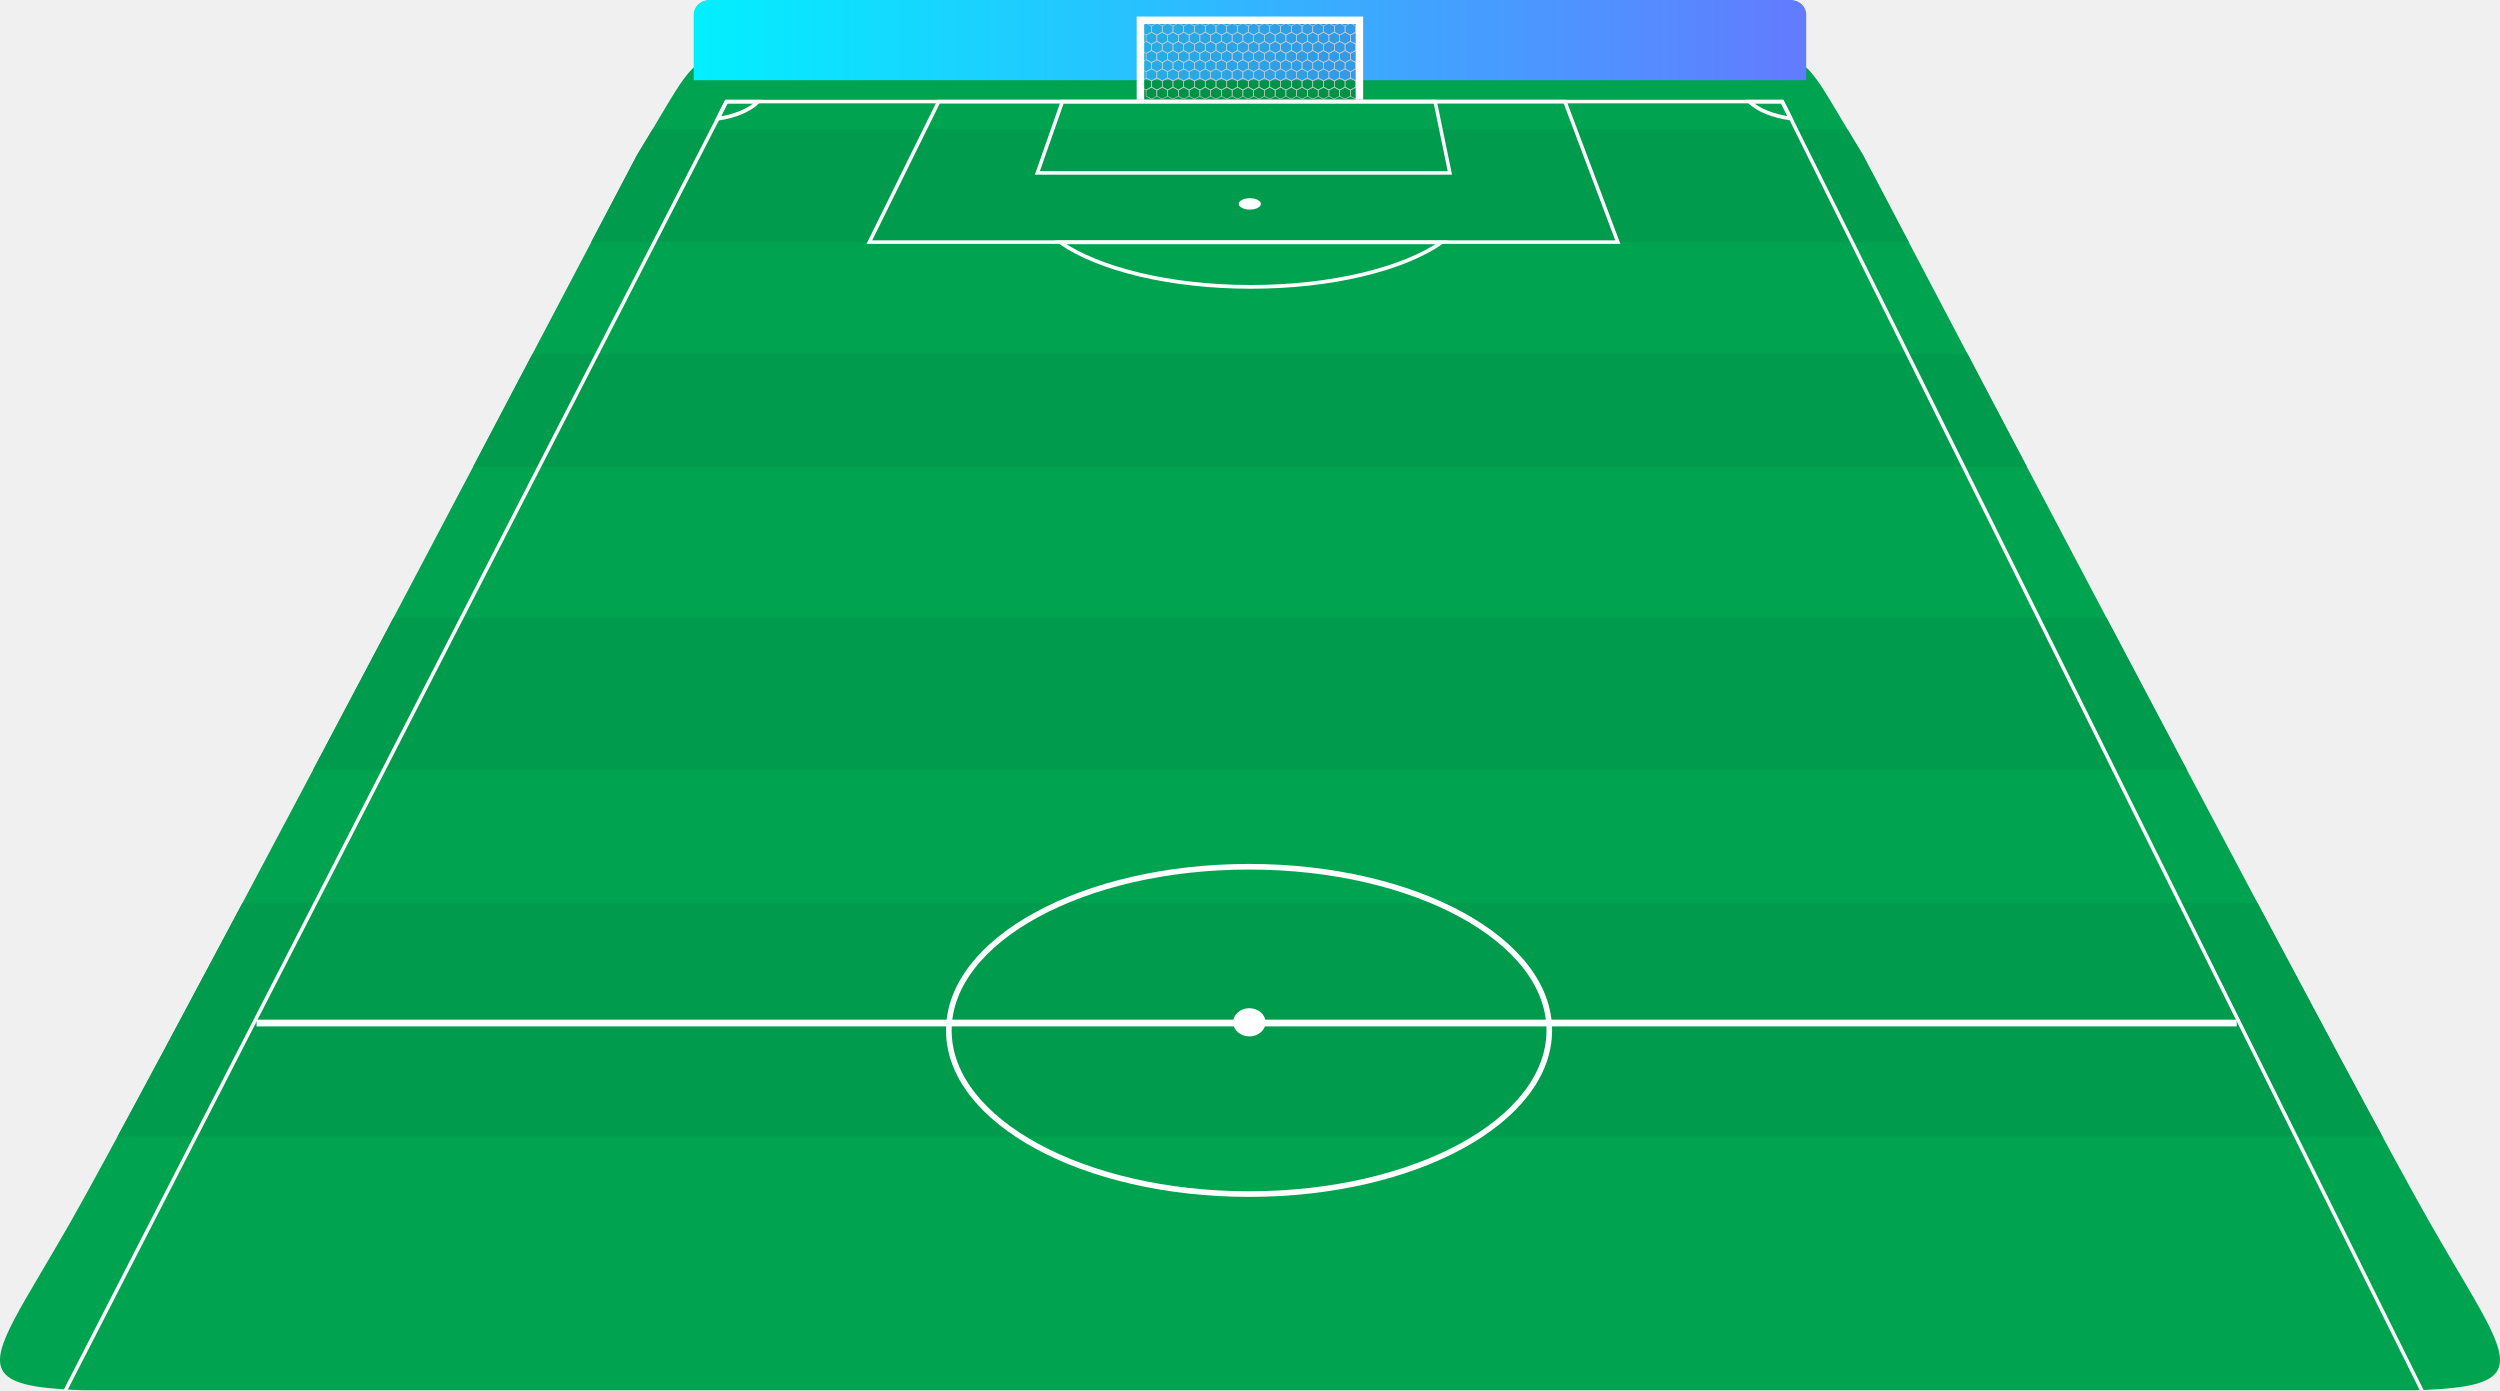
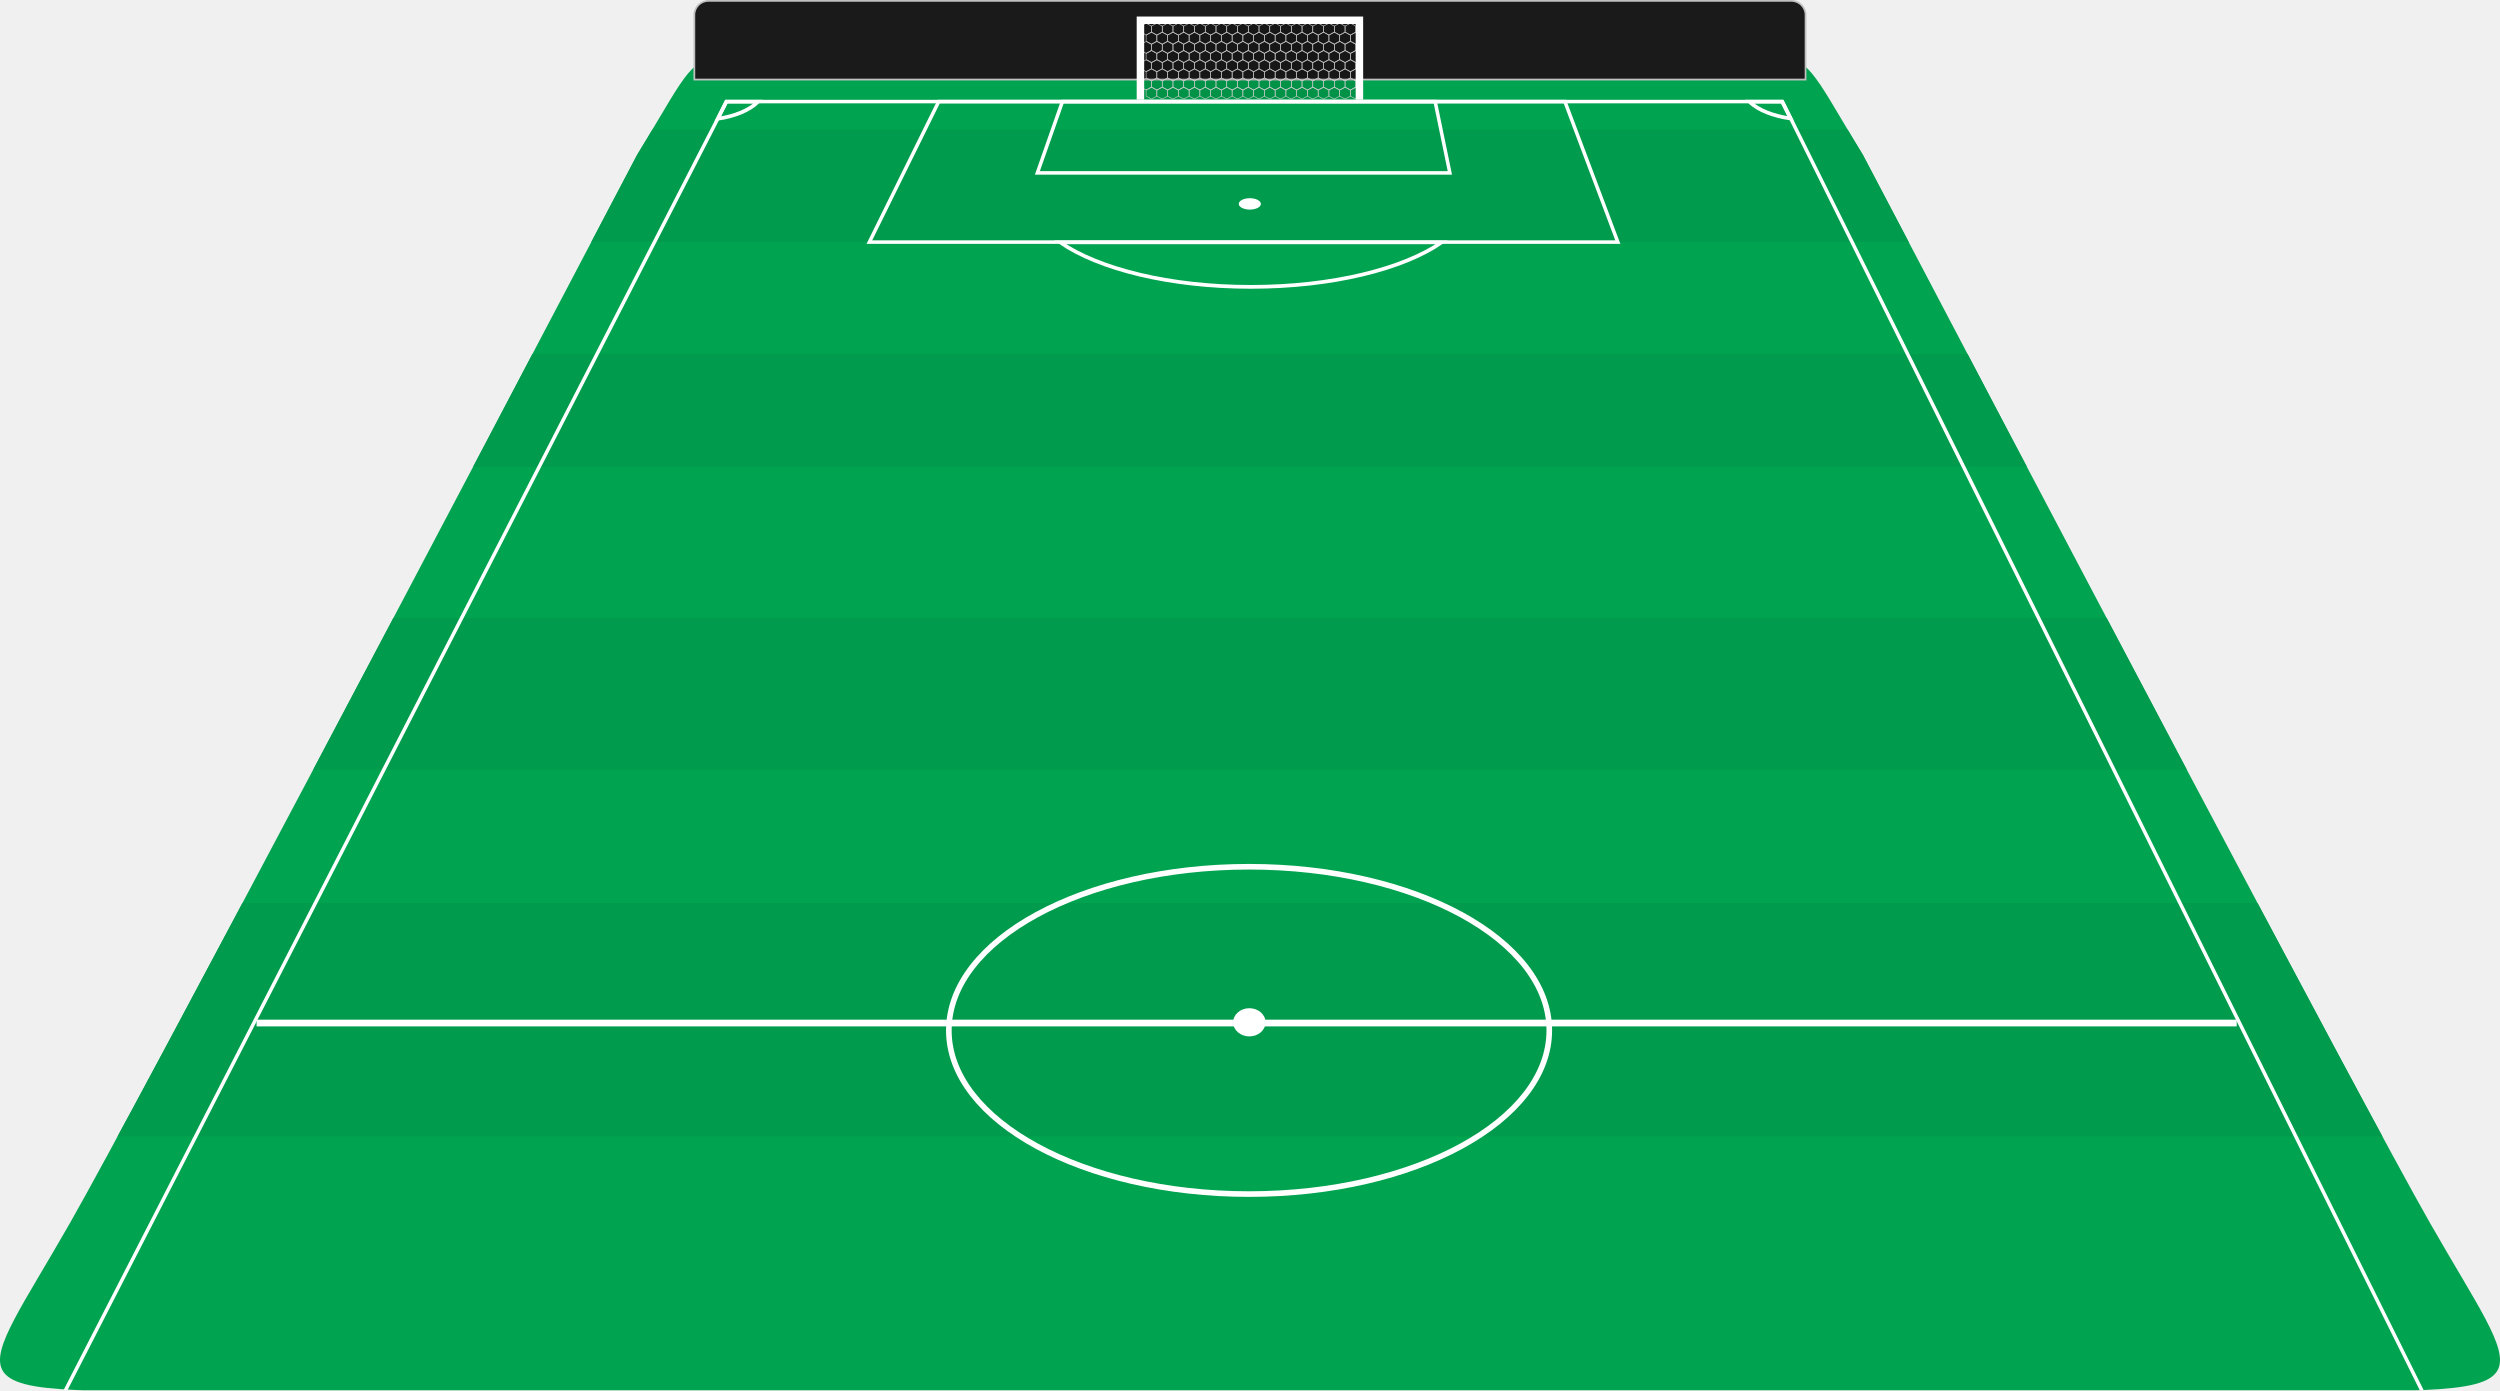
<svg xmlns="http://www.w3.org/2000/svg" width="1417" height="788" viewBox="0 0 1417 788" fill="none">
  <g clip-path="url(#a)">
    <path fill-rule="evenodd" clip-rule="evenodd" d="M1.191 776.316c-6.055-12.127 11.656-36.12 38.538-83.225 38.277-67.072 230.189-431.45 321.361-605.255 4.764-7.784 8.758-14.511 12.209-20.323 19.337-32.567 21.603-36.385 46.655-36.385h288.545v757.003c-90.442.045-182.478 0-268.256-.043-107.901-.053-205.899-.101-278.364.043-108.937 0-153.164 3.255-160.688-11.815m1253.929 11.815c108.94 0 153.16 3.255 160.69-11.815 6.05-12.127-11.66-36.12-38.54-83.225-38.28-67.072-230.19-431.45-321.36-605.255-4.77-7.784-8.76-14.511-12.21-20.323-19.34-32.567-21.6-36.385-46.656-36.385H708.499v757.003c90.442.045 182.478 0 268.256-.043 107.905-.053 205.895-.101 278.365.043" fill="#00A34F" />
    <mask id="b" style="mask-type:alpha" maskUnits="userSpaceOnUse" x="0" y="31" width="1417" height="758">
      <path fill-rule="evenodd" clip-rule="evenodd" d="M1.191 776.316c-6.055-12.127 11.656-36.12 38.538-83.225 38.277-67.072 230.189-431.45 321.361-605.255 4.764-7.784 8.758-14.511 12.209-20.323 19.337-32.567 21.603-36.385 46.655-36.385h288.545v757.003c-90.442.045-182.478 0-268.256-.043-107.901-.053-205.899-.101-278.364.043-108.937 0-153.164 3.255-160.688-11.815m1253.929 11.815c108.94 0 153.16 3.255 160.69-11.815 6.05-12.127-11.66-36.12-38.54-83.225-38.28-67.072-230.19-431.45-321.36-605.255-4.77-7.784-8.76-14.511-12.21-20.323-19.34-32.567-21.6-36.385-46.656-36.385H708.499v757.003c90.442.045 182.478 0 268.256-.043 107.905-.053 205.895-.101 278.365.043" fill="#00A34F" />
    </mask>
    <g mask="url(#b)" fill="#009B4C">
      <path d="M-8.5 512h1404v132H-8.5z" />
      <path d="M-8.5 512h1404v132H-8.5zm109.49-161.743h1185.33v85.878H100.99z" />
      <path d="M100.99 350.257h1185.33v85.878H100.99zm0-149.492h1185.33v63.614H100.99z" />
      <path d="M100.99 200.765h1185.33v63.614H100.99zm0-127.228h1185.33v63.614H100.99z" />
      <path d="M100.99 73.537h1185.33v63.614H100.99z" />
    </g>
    <path d="M600.887 137.365c21.885 15.105 62.124 25.231 108.143 25.231s86.258-10.126 108.143-25.231z" stroke="#fff" stroke-width="2.12" />
    <path d="M1267.78 577.942H145.428v3.827H1267.78z" fill="#fff" />
    <path d="M708.133 587.438c5.068 0 9.177-3.579 9.177-7.994s-4.109-7.994-9.177-7.994-9.176 3.579-9.176 7.994 4.108 7.994 9.176 7.994" fill="#fff" />
    <path d="M707.969 676.806c93.981 0 170.167-41.534 170.167-92.77s-76.186-92.769-170.167-92.769-170.166 41.534-170.166 92.769 76.186 92.77 170.166 92.77Z" stroke="#fff" stroke-width="3.181" />
    <path d="M708.408 118.797c3.462 0 6.268-1.447 6.268-3.23 0-1.784-2.806-3.231-6.268-3.231-3.463 0-6.269 1.447-6.269 3.231s2.806 3.23 6.269 3.23" fill="#fff" />
    <path d="m492.763 137.211 39.302-79.637h354.922l29.994 79.637z" stroke="#fff" stroke-width="2" />
    <path d="m587.986 97.983 14.207-40.41h211.248l8.337 40.41z" stroke="#fff" stroke-width="2" />
    <path d="m32.653 796.673 379.152-739.1h598.435l366.71 739.1z" stroke="#fff" stroke-width="2" />
    <path d="M406.865 67.302c9.691-1.416 17.874-4.775 22.866-9.668h-18.095zm608.045-.126c-9.7-1.416-18.338-4.649-23.329-9.542h18.549z" stroke="#fff" stroke-width="2.12" />
    <mask id="d" style="mask-type:alpha" maskUnits="userSpaceOnUse" x="393" y="0" width="631" height="46">
      <path d="M393.051 8.482A8.48 8.48 0 0 1 401.533 0H1015.4c4.69 0 8.49 3.797 8.49 8.482V45.59H393.051z" fill="url(#c)" />
    </mask>
    <g mask="url(#d)">
-       <path d="M393.051 8.482A8.48 8.48 0 0 1 401.533 0H1015.4c4.69 0 8.49 3.797 8.49 8.482V45.59H393.051z" fill="url(#e)" />
+       <path d="M393.051 8.482A8.48 8.48 0 0 1 401.533 0H1015.4c4.69 0 8.49 3.797 8.49 8.482V45.59H393.051z" fill="#1a1a1a" stroke="#C0C0C0" stroke-width="2" />
    </g>
    <g clip-path="url(#f)" fill="#37003C">
      <path d="M459.424 11.239c1.027.47 1.686 1.066 1.807 1.156a82 82 0 0 1-.374-2.34c.599.418 1.989 1.383 2.446 1.697.186-.575.831-2.453.831-2.453s1.166 1.89 1.365 2.198c.244-.255 1.638-1.807 1.999-2.2.061.893.143 2.171.163 2.363.071-.095.605-.844 1.5-1.535-.388.765-.573 1.82-.656 2.669a10.3 10.3 0 0 0-2.766-.379 10.2 10.2 0 0 0-5.056 1.334c-.271-.818-.696-1.837-1.259-2.51m14.07 16.122-.81-.898c-.232 2.427-1.418 4.486-3.598 5.922l-.332-1.309c-1.851 1.34-5.027 2.207-7.754.663.338-1.73.638-3.483-.007-5.582-1.51 2.341-2.848 3.258-2.848 3.258-1.02-1.714-.928-5.157-.624-6.17l-1.699.527c0-1.157.833-3.611 2.037-4.989l-1.062-.17a10 10 0 0 1 3.113-3.702h.002c-.396.626-.401 2.168.758 2.755-.493-.863-.552-1.93-.039-2.483.515-.556 1.379-.365 1.931.067-.164-.482-.645-1.088-1.366-1.13h-.001a9.9 9.9 0 0 1 5.451-1.055c.476.191 1.175.862 1.5 1.28 0 0 .023-.493-.25-1.087 1.772.431 2.616 1.153 2.97 1.503.073.765.302 1.225.605 1.954-.574-.644-2.016-1.681-2.704-1.93 0 0-.057.664-.293.984-1.371-.99-2.044-1.239-2.044-1.239-1.506.215-2.473.797-2.998 1.253l.457.39c-.907.28-1.496 1.06-1.496 1.06.006.014.81.13.81.13s-.082.945 1.101 1.538c1.012.507 2.469-.122 3.841.428-.903-1.042-1.525-1.508-1.525-1.508s-.359-.075-.611-.073c-.315.002-.784.065-1.3-.136a5 5 0 0 1-.757-.407s.633-.651 1.557-.795c0 0 .834.235 1.495.724.44-.428.898-.415.898-.415s-.454.425-.317.94c.661.589 1.377 1.433 1.377 1.433.73-.401 2.315-.31 2.641.07-.412-.536-1.008-.983-1.468-1.366-.056-.2-.558-.901-.643-.966 0 0 .478.148.904.53a1.16 1.16 0 0 1 .664-.43c.322.27.378.683.369.753-.145.172-.286.243-.286.243l.772.837.077-.6c1.779 2.544 2.75 5.49 1.501 9.198zm-3.357-5.482-.002-1.315s-.586-.19-1.214-.676c-1.258.19-2.783 1.458-2.783 1.458s.516.979 1.078 2.034c.992.137 2.45-1.114 2.921-1.501m1.266 2.386s-.101-.544-.531-1.053l-.982.024s-1.325 1.14-2.133 1.166c0 0 .445.83.669 1.262.446-.096 1.228-.448 1.543-.815 0 0 .208.673.168 1.466.442-.258 1.053-.953 1.266-2.05m.404-4.324a6.4 6.4 0 0 1-.916.649l.004 1.32c.356.396.706.724.967 1.321.496-.893.402-2.21-.055-3.29" fill="#37003C" />
    </g>
    <path opacity=".102" d="M645.387 11.375v44.453h126.058l-1.026-44.454z" fill="#000" />
    <path d="m649.605 13.323 2.887 1.578v3.156l-2.887 1.578-2.888-1.578V14.9zm0-.386-3.209 1.771v3.542l3.209 1.771 3.208-1.77v-3.543z" fill="#CECECE" />
    <path d="m655.702 13.323 2.888 1.578v3.156l-2.888 1.578-2.887-1.578V14.9zm0-.386-3.208 1.771v3.542l3.208 1.771 3.209-1.77v-3.543z" fill="#CECECE" />
    <path d="m661.796 13.323 2.888 1.578v3.156l-2.888 1.578-2.887-1.578V14.9zm0-.386-3.208 1.771v3.542l3.208 1.771 3.208-1.77v-3.543z" fill="#CECECE" />
    <path d="m667.892 13.323 2.887 1.578v3.156l-2.887 1.578-2.888-1.578V14.9zm0-.386-3.208 1.771v3.542l3.208 1.771 3.208-1.77v-3.543z" fill="#CECECE" />
    <path d="m673.989 13.323 2.888 1.578v3.156l-2.888 1.578-2.887-1.578V14.9zm0-.386-3.208 1.771v3.542l3.208 1.771 3.209-1.77v-3.543z" fill="#CECECE" />
    <path d="m680.083 13.323 2.888 1.578v3.156l-2.888 1.578-2.887-1.578V14.9zm0-.386-3.208 1.771v3.542l3.208 1.771 3.208-1.77v-3.543z" fill="#CECECE" />
    <path d="m686.179 13.323 2.887 1.578v3.156l-2.887 1.578-2.887-1.578V14.9zm0-.386-3.208 1.771v3.542l3.208 1.771 3.208-1.77v-3.543z" fill="#CECECE" />
    <path d="m692.277 13.323 2.887 1.578v3.156l-2.887 1.578-2.888-1.578V14.9zm0-.386-3.209 1.771v3.542l3.209 1.771 3.208-1.77v-3.543z" fill="#CECECE" />
    <path d="m698.372 13.323 2.888 1.578v3.156l-2.888 1.578-2.887-1.578V14.9zm0-.386-3.208 1.771v3.542l3.208 1.771 3.208-1.77v-3.543z" fill="#CECECE" />
    <path d="m704.466 13.323 2.887 1.578v3.156l-2.887 1.578-2.887-1.578V14.9zm0-.386-3.208 1.771v3.542l3.208 1.771 3.208-1.77v-3.543z" fill="#CECECE" />
    <path d="m710.562 13.323 2.887 1.578v3.156l-2.887 1.578-2.888-1.578V14.9zm0-.386-3.208 1.771v3.542l3.208 1.771 3.208-1.77v-3.543z" fill="#CECECE" />
    <path d="m716.657 13.323 2.888 1.578v3.156l-2.888 1.578-2.887-1.578V14.9zm0-.386-3.208 1.771v3.542l3.208 1.771 3.209-1.77v-3.543z" fill="#CECECE" />
    <path d="m722.753 13.323 2.888 1.578v3.156l-2.888 1.578-2.887-1.578V14.9zm0-.386-3.208 1.771v3.542l3.208 1.771 3.208-1.77v-3.543z" fill="#CECECE" />
    <path d="m728.849 13.323 2.887 1.578v3.156l-2.887 1.578-2.888-1.578V14.9zm0-.386-3.208 1.771v3.542l3.208 1.771 3.208-1.77v-3.543z" fill="#CECECE" />
    <path d="m734.945 13.323 2.887 1.578v3.156l-2.887 1.578-2.888-1.578V14.9zm0-.386-3.209 1.771v3.542l3.209 1.771 3.208-1.77v-3.543z" fill="#CECECE" />
    <path d="m741.04 13.323 2.888 1.578v3.156l-2.888 1.578-2.887-1.578V14.9zm0-.386-3.208 1.771v3.542l3.208 1.771 3.208-1.77v-3.543z" fill="#CECECE" />
    <path d="m747.136 13.323 2.887 1.578v3.156l-2.887 1.578-2.887-1.578V14.9zm0-.386-3.208 1.771v3.542l3.208 1.771 3.208-1.77v-3.543z" fill="#CECECE" />
    <path d="m753.231 13.323 2.887 1.578v3.156l-2.887 1.578-2.888-1.578V14.9zm0-.386-3.209 1.771v3.542l3.209 1.771 3.208-1.77v-3.543z" fill="#CECECE" />
    <path d="m759.326 13.323 2.888 1.578v3.156l-2.888 1.578-2.887-1.578V14.9zm0-.386-3.208 1.771v3.542l3.208 1.771 3.209-1.77v-3.543z" fill="#CECECE" />
    <path d="m765.423 13.323 2.887 1.578v3.156l-2.887 1.578-2.887-1.578V14.9zm0-.386-3.208 1.771v3.542l3.208 1.771 3.208-1.77v-3.543zm-112.769 5.539 2.887 1.578v3.155l-2.887 1.578-2.888-1.578v-3.155zm0-.354-3.209 1.77v3.543l3.209 1.77 3.208-1.77v-3.542z" fill="#CECECE" />
    <path d="m658.749 18.476 2.888 1.578v3.155l-2.888 1.578-2.887-1.578v-3.155zm0-.354-3.208 1.77v3.543l3.208 1.77 3.208-1.77v-3.542z" fill="#CECECE" />
    <path d="m664.845 18.476 2.887 1.578v3.155l-2.887 1.578-2.887-1.578v-3.155zm0-.354-3.208 1.77v3.543l3.208 1.77 3.208-1.77v-3.542z" fill="#CECECE" />
    <path d="m670.941 18.476 2.887 1.578v3.155l-2.887 1.578-2.888-1.578v-3.155zm0-.354-3.209 1.77v3.543l3.209 1.77 3.208-1.77v-3.542z" fill="#CECECE" />
    <path d="m677.036 18.476 2.888 1.578v3.155l-2.888 1.578-2.887-1.578v-3.155zm0-.354-3.208 1.77v3.543l3.208 1.77 3.209-1.77v-3.542z" fill="#CECECE" />
    <path d="m683.13 18.476 2.887 1.578v3.155l-2.887 1.578-2.887-1.578v-3.155zm0-.354-3.208 1.77v3.543l3.208 1.77 3.208-1.77v-3.542z" fill="#CECECE" />
    <path d="m689.228 18.476 2.887 1.578v3.155l-2.887 1.578-2.888-1.578v-3.155zm0-.354-3.208 1.77v3.543l3.208 1.77 3.208-1.77v-3.542z" fill="#CECECE" />
    <path d="m695.323 18.476 2.888 1.578v3.155l-2.888 1.578-2.887-1.578v-3.155zm0-.354-3.208 1.77v3.543l3.208 1.77 3.209-1.77v-3.542z" fill="#CECECE" />
    <path d="m701.419 18.476 2.888 1.578v3.155l-2.888 1.578-2.887-1.578v-3.155zm0-.354-3.208 1.77v3.543l3.208 1.77 3.208-1.77v-3.542z" fill="#CECECE" />
    <path d="m707.515 18.476 2.887 1.578v3.155l-2.887 1.578-2.888-1.578v-3.155zm0-.354-3.208 1.77v3.543l3.208 1.77 3.208-1.77v-3.542z" fill="#CECECE" />
    <path d="m713.611 18.476 2.887 1.578v3.155l-2.887 1.578-2.888-1.578v-3.155zm0-.354-3.209 1.77v3.543l3.209 1.77 3.208-1.77v-3.542z" fill="#CECECE" />
    <path d="m719.706 18.476 2.888 1.578v3.155l-2.888 1.578-2.887-1.578v-3.155zm0-.354-3.208 1.77v3.543l3.208 1.77 3.208-1.77v-3.542z" fill="#CECECE" />
    <path d="m725.8 18.476 2.887 1.578v3.155l-2.887 1.578-2.887-1.578v-3.155zm0-.354-3.208 1.77v3.543l3.208 1.77 3.208-1.77v-3.542z" fill="#CECECE" />
    <path d="m731.898 18.476 2.887 1.578v3.155l-2.887 1.578-2.888-1.578v-3.155zm0-.354-3.209 1.77v3.543l3.209 1.77 3.208-1.77v-3.542z" fill="#CECECE" />
    <path d="m737.991 18.476 2.888 1.578v3.155l-2.888 1.578-2.887-1.578v-3.155zm0-.354-3.208 1.77v3.543l3.208 1.77 3.209-1.77v-3.542z" fill="#CECECE" />
    <path d="m744.088 18.476 2.887 1.578v3.155l-2.887 1.578-2.887-1.578v-3.155zm0-.354-3.208 1.77v3.543l3.208 1.77 3.208-1.77v-3.542z" fill="#CECECE" />
    <path d="m750.184 18.476 2.887 1.578v3.155l-2.887 1.578-2.888-1.578v-3.155zm0-.354-3.208 1.77v3.543l3.208 1.77 3.208-1.77v-3.542z" fill="#CECECE" />
    <path d="m756.279 18.476 2.887 1.578v3.155l-2.887 1.578-2.888-1.578v-3.155zm0-.354-3.209 1.77v3.543l3.209 1.77 3.208-1.77v-3.542z" fill="#CECECE" />
    <path d="m762.374 18.476 2.888 1.578v3.155l-2.888 1.578-2.887-1.578v-3.155zm0-.354-3.208 1.77v3.543l3.208 1.77 3.208-1.77v-3.542z" fill="#CECECE" />
    <path d="m768.471 18.476 2.887 1.578v3.155l-2.887 1.578-2.887-1.578v-3.155zm0-.354-3.208 1.77v3.543l3.208 1.77 3.208-1.77v-3.542zm-118.866 5.57 2.887 1.578v3.156l-2.887 1.577-2.888-1.577V25.27zm0-.354-3.209 1.77v3.543l3.209 1.771 3.208-1.771v-3.542z" fill="#CECECE" />
    <path d="m655.7 23.692 2.888 1.578v3.156l-2.888 1.577-2.887-1.577V25.27zm0-.354-3.208 1.77v3.543l3.208 1.771 3.209-1.771v-3.542z" fill="#CECECE" />
    <path d="m661.796 23.692 2.888 1.578v3.156l-2.888 1.577-2.887-1.577V25.27zm0-.354-3.208 1.77v3.543l3.208 1.771 3.208-1.771v-3.542z" fill="#CECECE" />
    <path d="m667.892 23.692 2.887 1.578v3.156l-2.887 1.577-2.888-1.577V25.27zm0-.354-3.208 1.77v3.543l3.208 1.771 3.208-1.771v-3.542z" fill="#CECECE" />
    <path d="m673.988 23.692 2.887 1.578v3.156l-2.887 1.577-2.888-1.577V25.27zm0-.354-3.209 1.77v3.543l3.209 1.771 3.208-1.771v-3.542z" fill="#CECECE" />
    <path d="m680.081 23.692 2.888 1.578v3.156l-2.888 1.577-2.887-1.577V25.27zm0-.354-3.208 1.77v3.543l3.208 1.771 3.208-1.771v-3.542z" fill="#CECECE" />
    <path d="m686.179 23.692 2.887 1.578v3.156l-2.887 1.577-2.887-1.577V25.27zm0-.354-3.208 1.77v3.543l3.208 1.771 3.208-1.771v-3.542z" fill="#CECECE" />
    <path d="m692.275 23.692 2.887 1.578v3.156l-2.887 1.577-2.888-1.577V25.27zm0-.354-3.209 1.77v3.543l3.209 1.771 3.208-1.771v-3.542z" fill="#CECECE" />
    <path d="m698.37 23.692 2.888 1.578v3.156l-2.888 1.577-2.887-1.577V25.27zm0-.354-3.208 1.77v3.543l3.208 1.771 3.209-1.771v-3.542z" fill="#CECECE" />
    <path d="m704.466 23.692 2.887 1.578v3.156l-2.887 1.577-2.887-1.577V25.27zm0-.354-3.208 1.77v3.543l3.208 1.771 3.208-1.771v-3.542z" fill="#CECECE" />
    <path d="m710.562 23.692 2.887 1.578v3.156l-2.887 1.577-2.888-1.577V25.27zm0-.354-3.208 1.77v3.543l3.208 1.771 3.208-1.771v-3.542z" fill="#CECECE" />
    <path d="m716.655 23.692 2.888 1.578v3.156l-2.888 1.577-2.887-1.577V25.27zm0-.354-3.208 1.77v3.543l3.208 1.771 3.209-1.771v-3.542z" fill="#CECECE" />
    <path d="m722.751 23.692 2.888 1.578v3.156l-2.888 1.577-2.887-1.577V25.27zm0-.354-3.208 1.77v3.543l3.208 1.771 3.208-1.771v-3.542z" fill="#CECECE" />
    <path d="m728.849 23.692 2.887 1.578v3.156l-2.887 1.577-2.888-1.577V25.27zm0-.354-3.208 1.77v3.543l3.208 1.771 3.208-1.771v-3.542z" fill="#CECECE" />
    <path d="m734.943 23.692 2.887 1.578v3.156l-2.887 1.577-2.888-1.577V25.27zm0-.354-3.209 1.77v3.543l3.209 1.771 3.208-1.771v-3.542z" fill="#CECECE" />
    <path d="m741.038 23.692 2.888 1.578v3.156l-2.888 1.577-2.887-1.577V25.27zm0-.354-3.208 1.77v3.543l3.208 1.771 3.209-1.771v-3.542z" fill="#CECECE" />
    <path d="m747.135 23.692 2.887 1.578v3.156l-2.887 1.577-2.887-1.577V25.27zm0-.354-3.208 1.77v3.543l3.208 1.771 3.208-1.771v-3.542z" fill="#CECECE" />
    <path d="m753.23 23.692 2.887 1.578v3.156l-2.887 1.577-2.888-1.577V25.27zm0-.354-3.209 1.77v3.543l3.209 1.771 3.208-1.771v-3.542z" fill="#CECECE" />
    <path d="m759.325 23.692 2.888 1.578v3.156l-2.888 1.577-2.887-1.577V25.27zm0-.354-3.208 1.77v3.543l3.208 1.771 3.209-1.771v-3.542z" fill="#CECECE" />
    <path d="m765.422 23.692 2.887 1.578v3.156l-2.887 1.577-2.887-1.577V25.27zm0-.354-3.208 1.77v3.543l3.208 1.771 3.208-1.771v-3.542zm-112.768 5.539 2.887 1.578v3.155l-2.887 1.578-2.888-1.578v-3.155zm0-.387-3.209 1.771v3.542l3.209 1.771 3.208-1.77V30.26z" fill="#CECECE" />
    <path d="m658.749 28.877 2.888 1.578v3.155l-2.888 1.578-2.887-1.578v-3.155zm0-.387-3.208 1.771v3.542l3.208 1.771 3.208-1.77V30.26z" fill="#CECECE" />
    <path d="m664.845 28.877 2.887 1.578v3.155l-2.887 1.578-2.887-1.578v-3.155zm0-.387-3.208 1.771v3.542l3.208 1.771 3.208-1.77V30.26z" fill="#CECECE" />
    <path d="m670.941 28.877 2.887 1.578v3.155l-2.887 1.578-2.888-1.578v-3.155zm0-.387-3.209 1.771v3.542l3.209 1.771 3.208-1.77V30.26z" fill="#CECECE" />
    <path d="m677.036 28.877 2.888 1.578v3.155l-2.888 1.578-2.887-1.578v-3.155zm0-.387-3.208 1.771v3.542l3.208 1.771 3.209-1.77V30.26z" fill="#CECECE" />
    <path d="m683.13 28.877 2.887 1.578v3.155l-2.887 1.578-2.887-1.578v-3.155zm0-.387-3.208 1.771v3.542l3.208 1.771 3.208-1.77V30.26z" fill="#CECECE" />
    <path d="m689.228 28.877 2.887 1.578v3.155l-2.887 1.578-2.888-1.578v-3.155zm0-.387-3.208 1.771v3.542l3.208 1.771 3.208-1.77V30.26z" fill="#CECECE" />
    <path d="m695.323 28.877 2.888 1.578v3.155l-2.888 1.578-2.887-1.578v-3.155zm0-.387-3.208 1.771v3.542l3.208 1.771 3.209-1.77V30.26z" fill="#CECECE" />
    <path d="m701.419 28.877 2.888 1.578v3.155l-2.888 1.578-2.887-1.578v-3.155zm0-.387-3.208 1.771v3.542l3.208 1.771 3.208-1.77V30.26z" fill="#CECECE" />
    <path d="m707.515 28.877 2.887 1.578v3.155l-2.887 1.578-2.888-1.578v-3.155zm0-.387-3.208 1.771v3.542l3.208 1.771 3.208-1.77V30.26z" fill="#CECECE" />
    <path d="m713.611 28.877 2.887 1.578v3.155l-2.887 1.578-2.888-1.578v-3.155zm0-.387-3.209 1.771v3.542l3.209 1.771 3.208-1.77V30.26z" fill="#CECECE" />
    <path d="m719.706 28.877 2.888 1.578v3.155l-2.888 1.578-2.887-1.578v-3.155zm0-.387-3.208 1.771v3.542l3.208 1.771 3.208-1.77V30.26z" fill="#CECECE" />
    <path d="m725.8 28.877 2.887 1.578v3.155l-2.887 1.578-2.887-1.578v-3.155zm0-.387-3.208 1.771v3.542l3.208 1.771 3.208-1.77V30.26z" fill="#CECECE" />
    <path d="m731.898 28.877 2.887 1.578v3.155l-2.887 1.578-2.888-1.578v-3.155zm0-.387-3.209 1.771v3.542l3.209 1.771 3.208-1.77V30.26z" fill="#CECECE" />
    <path d="m737.991 28.877 2.888 1.578v3.155l-2.888 1.578-2.887-1.578v-3.155zm0-.387-3.208 1.771v3.542l3.208 1.771 3.209-1.77V30.26z" fill="#CECECE" />
    <path d="m744.088 28.877 2.887 1.578v3.155l-2.887 1.578-2.887-1.578v-3.155zm0-.387-3.208 1.771v3.542l3.208 1.771 3.208-1.77V30.26z" fill="#CECECE" />
    <path d="m750.184 28.877 2.887 1.578v3.155l-2.887 1.578-2.888-1.578v-3.155zm0-.387-3.208 1.771v3.542l3.208 1.771 3.208-1.77V30.26z" fill="#CECECE" />
    <path d="m756.279 28.877 2.887 1.578v3.155l-2.887 1.578-2.888-1.578v-3.155zm0-.387-3.209 1.771v3.542l3.209 1.771 3.208-1.77V30.26z" fill="#CECECE" />
    <path d="m762.374 28.877 2.888 1.578v3.155l-2.888 1.578-2.887-1.578v-3.155zm0-.387-3.208 1.771v3.542l3.208 1.771 3.208-1.77V30.26z" fill="#CECECE" />
    <path d="m768.471 28.877 2.887 1.578v3.155l-2.887 1.578-2.887-1.578v-3.155zm0-.387-3.208 1.771v3.542l3.208 1.771 3.208-1.77V30.26zm-118.866 5.603 2.887 1.578v3.156l-2.887 1.578-2.888-1.578V35.67zm0-.386-3.209 1.771v3.542l3.209 1.771 3.208-1.77v-3.543z" fill="#CECECE" />
    <path d="m655.7 34.093 2.888 1.578v3.156l-2.888 1.578-2.887-1.578V35.67zm0-.386-3.208 1.771v3.542l3.208 1.771 3.209-1.77v-3.543z" fill="#CECECE" />
    <path d="m661.796 34.093 2.888 1.578v3.156l-2.888 1.578-2.887-1.578V35.67zm0-.386-3.208 1.771v3.542l3.208 1.771 3.208-1.77v-3.543z" fill="#CECECE" />
    <path d="m667.892 34.093 2.887 1.578v3.156l-2.887 1.578-2.888-1.578V35.67zm0-.386-3.208 1.771v3.542l3.208 1.771 3.208-1.77v-3.543z" fill="#CECECE" />
    <path d="m673.988 34.093 2.887 1.578v3.156l-2.887 1.578-2.888-1.578V35.67zm0-.386-3.209 1.771v3.542l3.209 1.771 3.208-1.77v-3.543z" fill="#CECECE" />
    <path d="m680.081 34.093 2.888 1.578v3.156l-2.888 1.578-2.887-1.578V35.67zm0-.386-3.208 1.771v3.542l3.208 1.771 3.208-1.77v-3.543z" fill="#CECECE" />
    <path d="m686.179 34.093 2.887 1.578v3.156l-2.887 1.578-2.887-1.578V35.67zm0-.386-3.208 1.771v3.542l3.208 1.771 3.208-1.77v-3.543z" fill="#CECECE" />
    <path d="m692.275 34.093 2.887 1.578v3.156l-2.887 1.578-2.888-1.578V35.67zm0-.386-3.209 1.771v3.542l3.209 1.771 3.208-1.77v-3.543z" fill="#CECECE" />
    <path d="m698.37 34.093 2.888 1.578v3.156l-2.888 1.578-2.887-1.578V35.67zm0-.386-3.208 1.771v3.542l3.208 1.771 3.209-1.77v-3.543z" fill="#CECECE" />
    <path d="m704.466 34.093 2.887 1.578v3.156l-2.887 1.578-2.887-1.578V35.67zm0-.386-3.208 1.771v3.542l3.208 1.771 3.208-1.77v-3.543z" fill="#CECECE" />
    <path d="m710.562 34.093 2.887 1.578v3.156l-2.887 1.578-2.888-1.578V35.67zm0-.386-3.208 1.771v3.542l3.208 1.771 3.208-1.77v-3.543z" fill="#CECECE" />
    <path d="m716.655 34.093 2.888 1.578v3.156l-2.888 1.578-2.887-1.578V35.67zm0-.386-3.208 1.771v3.542l3.208 1.771 3.209-1.77v-3.543z" fill="#CECECE" />
    <path d="m722.751 34.093 2.888 1.578v3.156l-2.888 1.578-2.887-1.578V35.67zm0-.386-3.208 1.771v3.542l3.208 1.771 3.208-1.77v-3.543z" fill="#CECECE" />
    <path d="m728.849 34.093 2.887 1.578v3.156l-2.887 1.578-2.888-1.578V35.67zm0-.386-3.208 1.771v3.542l3.208 1.771 3.208-1.77v-3.543z" fill="#CECECE" />
    <path d="m734.943 34.093 2.887 1.578v3.156l-2.887 1.578-2.888-1.578V35.67zm0-.386-3.209 1.771v3.542l3.209 1.771 3.208-1.77v-3.543z" fill="#CECECE" />
    <path d="m741.038 34.093 2.888 1.578v3.156l-2.888 1.578-2.887-1.578V35.67zm0-.386-3.208 1.771v3.542l3.208 1.771 3.209-1.77v-3.543z" fill="#CECECE" />
    <path d="m747.135 34.093 2.887 1.578v3.156l-2.887 1.578-2.887-1.578V35.67zm0-.386-3.208 1.771v3.542l3.208 1.771 3.208-1.77v-3.543z" fill="#CECECE" />
    <path d="m753.23 34.093 2.887 1.578v3.156l-2.887 1.578-2.888-1.578V35.67zm0-.386-3.209 1.771v3.542l3.209 1.771 3.208-1.77v-3.543z" fill="#CECECE" />
    <path d="m759.325 34.093 2.888 1.578v3.156l-2.888 1.578-2.887-1.578V35.67zm0-.386-3.208 1.771v3.542l3.208 1.771 3.209-1.77v-3.543z" fill="#CECECE" />
    <path d="m765.422 34.093 2.887 1.578v3.156l-2.887 1.578-2.887-1.578V35.67zm0-.386-3.208 1.771v3.542l3.208 1.771 3.208-1.77v-3.543zm-112.768 5.538 2.887 1.578v3.156l-2.887 1.578-2.888-1.578v-3.156zm0-.354-3.209 1.771v3.542l3.209 1.771 3.208-1.77v-3.543z" fill="#CECECE" />
    <path d="m658.749 39.245 2.888 1.578v3.156l-2.888 1.578-2.887-1.578v-3.156zm0-.354-3.208 1.771v3.542l3.208 1.771 3.208-1.77v-3.543z" fill="#CECECE" />
    <path d="m664.845 39.245 2.887 1.578v3.156l-2.887 1.578-2.887-1.578v-3.156zm0-.354-3.208 1.771v3.542l3.208 1.771 3.208-1.77v-3.543z" fill="#CECECE" />
    <path d="m670.941 39.245 2.887 1.578v3.156l-2.887 1.578-2.888-1.578v-3.156zm0-.354-3.209 1.771v3.542l3.209 1.771 3.208-1.77v-3.543z" fill="#CECECE" />
    <path d="m677.036 39.245 2.888 1.578v3.156l-2.888 1.578-2.887-1.578v-3.156zm0-.354-3.208 1.771v3.542l3.208 1.771 3.209-1.77v-3.543z" fill="#CECECE" />
    <path d="m683.13 39.245 2.887 1.578v3.156l-2.887 1.578-2.887-1.578v-3.156zm0-.354-3.208 1.771v3.542l3.208 1.771 3.208-1.77v-3.543z" fill="#CECECE" />
    <path d="m689.228 39.245 2.887 1.578v3.156l-2.887 1.578-2.888-1.578v-3.156zm0-.354-3.208 1.771v3.542l3.208 1.771 3.208-1.77v-3.543z" fill="#CECECE" />
    <path d="m695.323 39.245 2.888 1.578v3.156l-2.888 1.578-2.887-1.578v-3.156zm0-.354-3.208 1.771v3.542l3.208 1.771 3.209-1.77v-3.543z" fill="#CECECE" />
    <path d="m701.419 39.245 2.888 1.578v3.156l-2.888 1.578-2.887-1.578v-3.156zm0-.354-3.208 1.771v3.542l3.208 1.771 3.208-1.77v-3.543z" fill="#CECECE" />
    <path d="m707.515 39.245 2.887 1.578v3.156l-2.887 1.578-2.888-1.578v-3.156zm0-.354-3.208 1.771v3.542l3.208 1.771 3.208-1.77v-3.543z" fill="#CECECE" />
    <path d="m713.611 39.245 2.887 1.578v3.156l-2.887 1.578-2.888-1.578v-3.156zm0-.354-3.209 1.771v3.542l3.209 1.771 3.208-1.77v-3.543z" fill="#CECECE" />
    <path d="m719.706 39.245 2.888 1.578v3.156l-2.888 1.578-2.887-1.578v-3.156zm0-.354-3.208 1.771v3.542l3.208 1.771 3.208-1.77v-3.543z" fill="#CECECE" />
    <path d="m725.8 39.245 2.887 1.578v3.156l-2.887 1.578-2.887-1.578v-3.156zm0-.354-3.208 1.771v3.542l3.208 1.771 3.208-1.77v-3.543z" fill="#CECECE" />
    <path d="m731.898 39.245 2.887 1.578v3.156l-2.887 1.578-2.888-1.578v-3.156zm0-.354-3.209 1.771v3.542l3.209 1.771 3.208-1.77v-3.543z" fill="#CECECE" />
    <path d="m737.991 39.245 2.888 1.578v3.156l-2.888 1.578-2.887-1.578v-3.156zm0-.354-3.208 1.771v3.542l3.208 1.771 3.209-1.77v-3.543z" fill="#CECECE" />
    <path d="m744.088 39.245 2.887 1.578v3.156l-2.887 1.578-2.887-1.578v-3.156zm0-.354-3.208 1.771v3.542l3.208 1.771 3.208-1.77v-3.543z" fill="#CECECE" />
    <path d="m750.184 39.245 2.887 1.578v3.156l-2.887 1.578-2.888-1.578v-3.156zm0-.354-3.208 1.771v3.542l3.208 1.771 3.208-1.77v-3.543z" fill="#CECECE" />
    <path d="m756.279 39.245 2.887 1.578v3.156l-2.887 1.578-2.888-1.578v-3.156zm0-.354-3.209 1.771v3.542l3.209 1.771 3.208-1.77v-3.543z" fill="#CECECE" />
    <path d="m762.374 39.245 2.888 1.578v3.156l-2.888 1.578-2.887-1.578v-3.156zm0-.354-3.208 1.771v3.542l3.208 1.771 3.208-1.77v-3.543z" fill="#CECECE" />
    <path d="m768.471 39.245 2.887 1.578v3.156l-2.887 1.578-2.887-1.578v-3.156zm0-.354-3.208 1.771v3.542l3.208 1.771 3.208-1.77v-3.543zm-118.866 5.571 2.887 1.577v3.156l-2.887 1.578-2.888-1.578v-3.123zm0-.355-3.209 1.772v3.541l3.209 1.771 3.208-1.77v-3.542z" fill="#CECECE" />
    <path d="m655.7 44.462 2.888 1.577v3.156l-2.888 1.578-2.887-1.578v-3.123zm0-.355-3.208 1.772v3.541l3.208 1.771 3.209-1.77v-3.542z" fill="#CECECE" />
    <path d="m661.796 44.462 2.888 1.577v3.156l-2.888 1.578-2.887-1.578v-3.123zm0-.355-3.208 1.772v3.541l3.208 1.771 3.208-1.77v-3.542z" fill="#CECECE" />
    <path d="m667.892 44.462 2.887 1.577v3.156l-2.887 1.578-2.888-1.578v-3.123zm0-.355-3.208 1.772v3.541l3.208 1.771 3.208-1.77v-3.542z" fill="#CECECE" />
    <path d="m673.988 44.462 2.887 1.577v3.156l-2.887 1.578-2.888-1.578v-3.123zm0-.355-3.209 1.772v3.541l3.209 1.771 3.208-1.77v-3.542z" fill="#CECECE" />
    <path d="m680.081 44.462 2.888 1.577v3.156l-2.888 1.578-2.887-1.578v-3.123zm0-.355-3.208 1.772v3.541l3.208 1.771 3.208-1.77v-3.542z" fill="#CECECE" />
    <path d="m686.179 44.462 2.887 1.577v3.156l-2.887 1.578-2.887-1.578v-3.123zm0-.355-3.208 1.772v3.541l3.208 1.771 3.208-1.77v-3.542z" fill="#CECECE" />
    <path d="m692.275 44.462 2.887 1.577v3.156l-2.887 1.578-2.888-1.578v-3.123zm0-.355-3.209 1.772v3.541l3.209 1.771 3.208-1.77v-3.542z" fill="#CECECE" />
    <path d="m698.37 44.462 2.888 1.577v3.156l-2.888 1.578-2.887-1.578v-3.123zm0-.355-3.208 1.772v3.541l3.208 1.771 3.209-1.77v-3.542z" fill="#CECECE" />
    <path d="m704.466 44.462 2.887 1.577v3.156l-2.887 1.578-2.887-1.578v-3.123zm0-.355-3.208 1.772v3.541l3.208 1.771 3.208-1.77v-3.542z" fill="#CECECE" />
    <path d="m710.562 44.462 2.887 1.577v3.156l-2.887 1.578-2.888-1.578v-3.123zm0-.355-3.208 1.772v3.541l3.208 1.771 3.208-1.77v-3.542z" fill="#CECECE" />
    <path d="m716.655 44.462 2.888 1.577v3.156l-2.888 1.578-2.887-1.578v-3.123zm0-.355-3.208 1.772v3.541l3.208 1.771 3.209-1.77v-3.542z" fill="#CECECE" />
    <path d="m722.751 44.462 2.888 1.577v3.156l-2.888 1.578-2.887-1.578v-3.123zm0-.355-3.208 1.772v3.541l3.208 1.771 3.208-1.77v-3.542z" fill="#CECECE" />
    <path d="m728.849 44.462 2.887 1.577v3.156l-2.887 1.578-2.888-1.578v-3.123zm0-.355-3.208 1.772v3.541l3.208 1.771 3.208-1.77v-3.542z" fill="#CECECE" />
    <path d="m734.943 44.462 2.887 1.577v3.156l-2.887 1.578-2.888-1.578v-3.123zm0-.355-3.209 1.772v3.541l3.209 1.771 3.208-1.77v-3.542z" fill="#CECECE" />
    <path d="m741.038 44.462 2.888 1.577v3.156l-2.888 1.578-2.887-1.578v-3.123zm0-.355-3.208 1.772v3.541l3.208 1.771 3.209-1.77v-3.542z" fill="#CECECE" />
    <path d="m747.135 44.462 2.887 1.577v3.156l-2.887 1.578-2.887-1.578v-3.123zm0-.355-3.208 1.772v3.541l3.208 1.771 3.208-1.77v-3.542z" fill="#CECECE" />
    <path d="m753.23 44.462 2.887 1.577v3.156l-2.887 1.578-2.888-1.578v-3.123zm0-.355-3.209 1.772v3.541l3.209 1.771 3.208-1.77v-3.542z" fill="#CECECE" />
    <path d="m759.325 44.462 2.888 1.577v3.156l-2.888 1.578-2.887-1.578v-3.123zm0-.355-3.208 1.772v3.541l3.208 1.771 3.209-1.77v-3.542z" fill="#CECECE" />
    <path d="m765.422 44.462 2.887 1.577v3.156l-2.887 1.578-2.887-1.578v-3.123zm0-.355-3.208 1.772v3.541l3.208 1.771 3.208-1.77v-3.542zm-112.768 5.538 2.887 1.578v3.156l-2.887 1.578-2.888-1.578v-3.156zm0-.386-3.209 1.77v3.543l3.209 1.77 3.208-1.77V51.03z" fill="#CECECE" />
    <path d="m658.749 49.645 2.888 1.578v3.156l-2.888 1.578-2.887-1.578v-3.156zm0-.386-3.208 1.77v3.543l3.208 1.77 3.208-1.77V51.03z" fill="#CECECE" />
    <path d="m664.845 49.645 2.887 1.578v3.156l-2.887 1.578-2.887-1.578v-3.156zm0-.386-3.208 1.77v3.543l3.208 1.77 3.208-1.77V51.03z" fill="#CECECE" />
    <path d="m670.941 49.645 2.887 1.578v3.156l-2.887 1.578-2.888-1.578v-3.156zm0-.386-3.209 1.77v3.543l3.209 1.77 3.208-1.77V51.03z" fill="#CECECE" />
    <path d="m677.036 49.645 2.888 1.578v3.156l-2.888 1.578-2.887-1.578v-3.156zm0-.386-3.208 1.77v3.543l3.208 1.77 3.209-1.77V51.03z" fill="#CECECE" />
    <path d="m683.13 49.645 2.887 1.578v3.156l-2.887 1.578-2.887-1.578v-3.156zm0-.386-3.208 1.77v3.543l3.208 1.77 3.208-1.77V51.03z" fill="#CECECE" />
    <path d="m689.228 49.645 2.887 1.578v3.156l-2.887 1.578-2.888-1.578v-3.156zm0-.386-3.208 1.77v3.543l3.208 1.77 3.208-1.77V51.03z" fill="#CECECE" />
    <path d="m695.323 49.645 2.888 1.578v3.156l-2.888 1.578-2.887-1.578v-3.156zm0-.386-3.208 1.77v3.543l3.208 1.77 3.209-1.77V51.03z" fill="#CECECE" />
    <path d="m701.419 49.645 2.888 1.578v3.156l-2.888 1.578-2.887-1.578v-3.156zm0-.386-3.208 1.77v3.543l3.208 1.77 3.208-1.77V51.03z" fill="#CECECE" />
    <path d="m707.515 49.645 2.887 1.578v3.156l-2.887 1.578-2.888-1.578v-3.156zm0-.386-3.208 1.77v3.543l3.208 1.77 3.208-1.77V51.03z" fill="#CECECE" />
    <path d="m713.611 49.645 2.887 1.578v3.156l-2.887 1.578-2.888-1.578v-3.156zm0-.386-3.209 1.77v3.543l3.209 1.77 3.208-1.77V51.03z" fill="#CECECE" />
    <path d="m719.706 49.645 2.888 1.578v3.156l-2.888 1.578-2.887-1.578v-3.156zm0-.386-3.208 1.77v3.543l3.208 1.77 3.208-1.77V51.03z" fill="#CECECE" />
    <path d="m725.8 49.645 2.887 1.578v3.156l-2.887 1.578-2.887-1.578v-3.156zm0-.386-3.208 1.77v3.543l3.208 1.77 3.208-1.77V51.03z" fill="#CECECE" />
    <path d="m731.898 49.645 2.887 1.578v3.156l-2.887 1.578-2.888-1.578v-3.156zm0-.386-3.209 1.77v3.543l3.209 1.77 3.208-1.77V51.03z" fill="#CECECE" />
    <path d="m737.991 49.645 2.888 1.578v3.156l-2.888 1.578-2.887-1.578v-3.156zm0-.386-3.208 1.77v3.543l3.208 1.77 3.209-1.77V51.03z" fill="#CECECE" />
    <path d="m744.088 49.645 2.887 1.578v3.156l-2.887 1.578-2.887-1.578v-3.156zm0-.386-3.208 1.77v3.543l3.208 1.77 3.208-1.77V51.03z" fill="#CECECE" />
    <path d="m750.184 49.645 2.887 1.578v3.156l-2.887 1.578-2.888-1.578v-3.156zm0-.386-3.208 1.77v3.543l3.208 1.77 3.208-1.77V51.03z" fill="#CECECE" />
    <path d="m756.279 49.645 2.887 1.578v3.156l-2.887 1.578-2.888-1.578v-3.156zm0-.386-3.209 1.77v3.543l3.209 1.77 3.208-1.77V51.03z" fill="#CECECE" />
    <path d="m762.374 49.645 2.888 1.578v3.156l-2.888 1.578-2.887-1.578v-3.156zm0-.386-3.208 1.77v3.543l3.208 1.77 3.208-1.77V51.03z" fill="#CECECE" />
    <path d="m768.471 49.645 2.887 1.578v3.156l-2.887 1.578-2.887-1.578v-3.156zm0-.386-3.208 1.77v3.543l3.208 1.77 3.208-1.77V51.03z" fill="#CECECE" />
    <path d="M646.398 56.49V11.482h124.115v45.01" stroke="#fff" stroke-width="4.241" />
  </g>
  <defs>
    <clipPath id="a">
      <rect width="1417" height="788" rx="16.964" fill="#fff" />
    </clipPath>
    <clipPath id="f">
      <path fill="#fff" d="M848.001 9.296h110.664v25.445H848.001z" />
    </clipPath>
    <clipPath id="g">
      <path fill="#fff" d="M455.717 9.296h110.664v25.445H455.717z" />
    </clipPath>
    <linearGradient id="c" x1="393.051" y1="22.795" x2="1023.89" y2="22.795" gradientUnits="userSpaceOnUse">
      <stop stop-color="#00FF87" />
      <stop offset="1" stop-color="#04F3EA" />
    </linearGradient>
    <linearGradient id="e" x1="393.051" y1="22.795" x2="1023.89" y2="22.795" gradientUnits="userSpaceOnUse">
      <stop stop-color="#02EFFF" />
      <stop offset="1" stop-color="#627BFF" />
    </linearGradient>
  </defs>
</svg>
